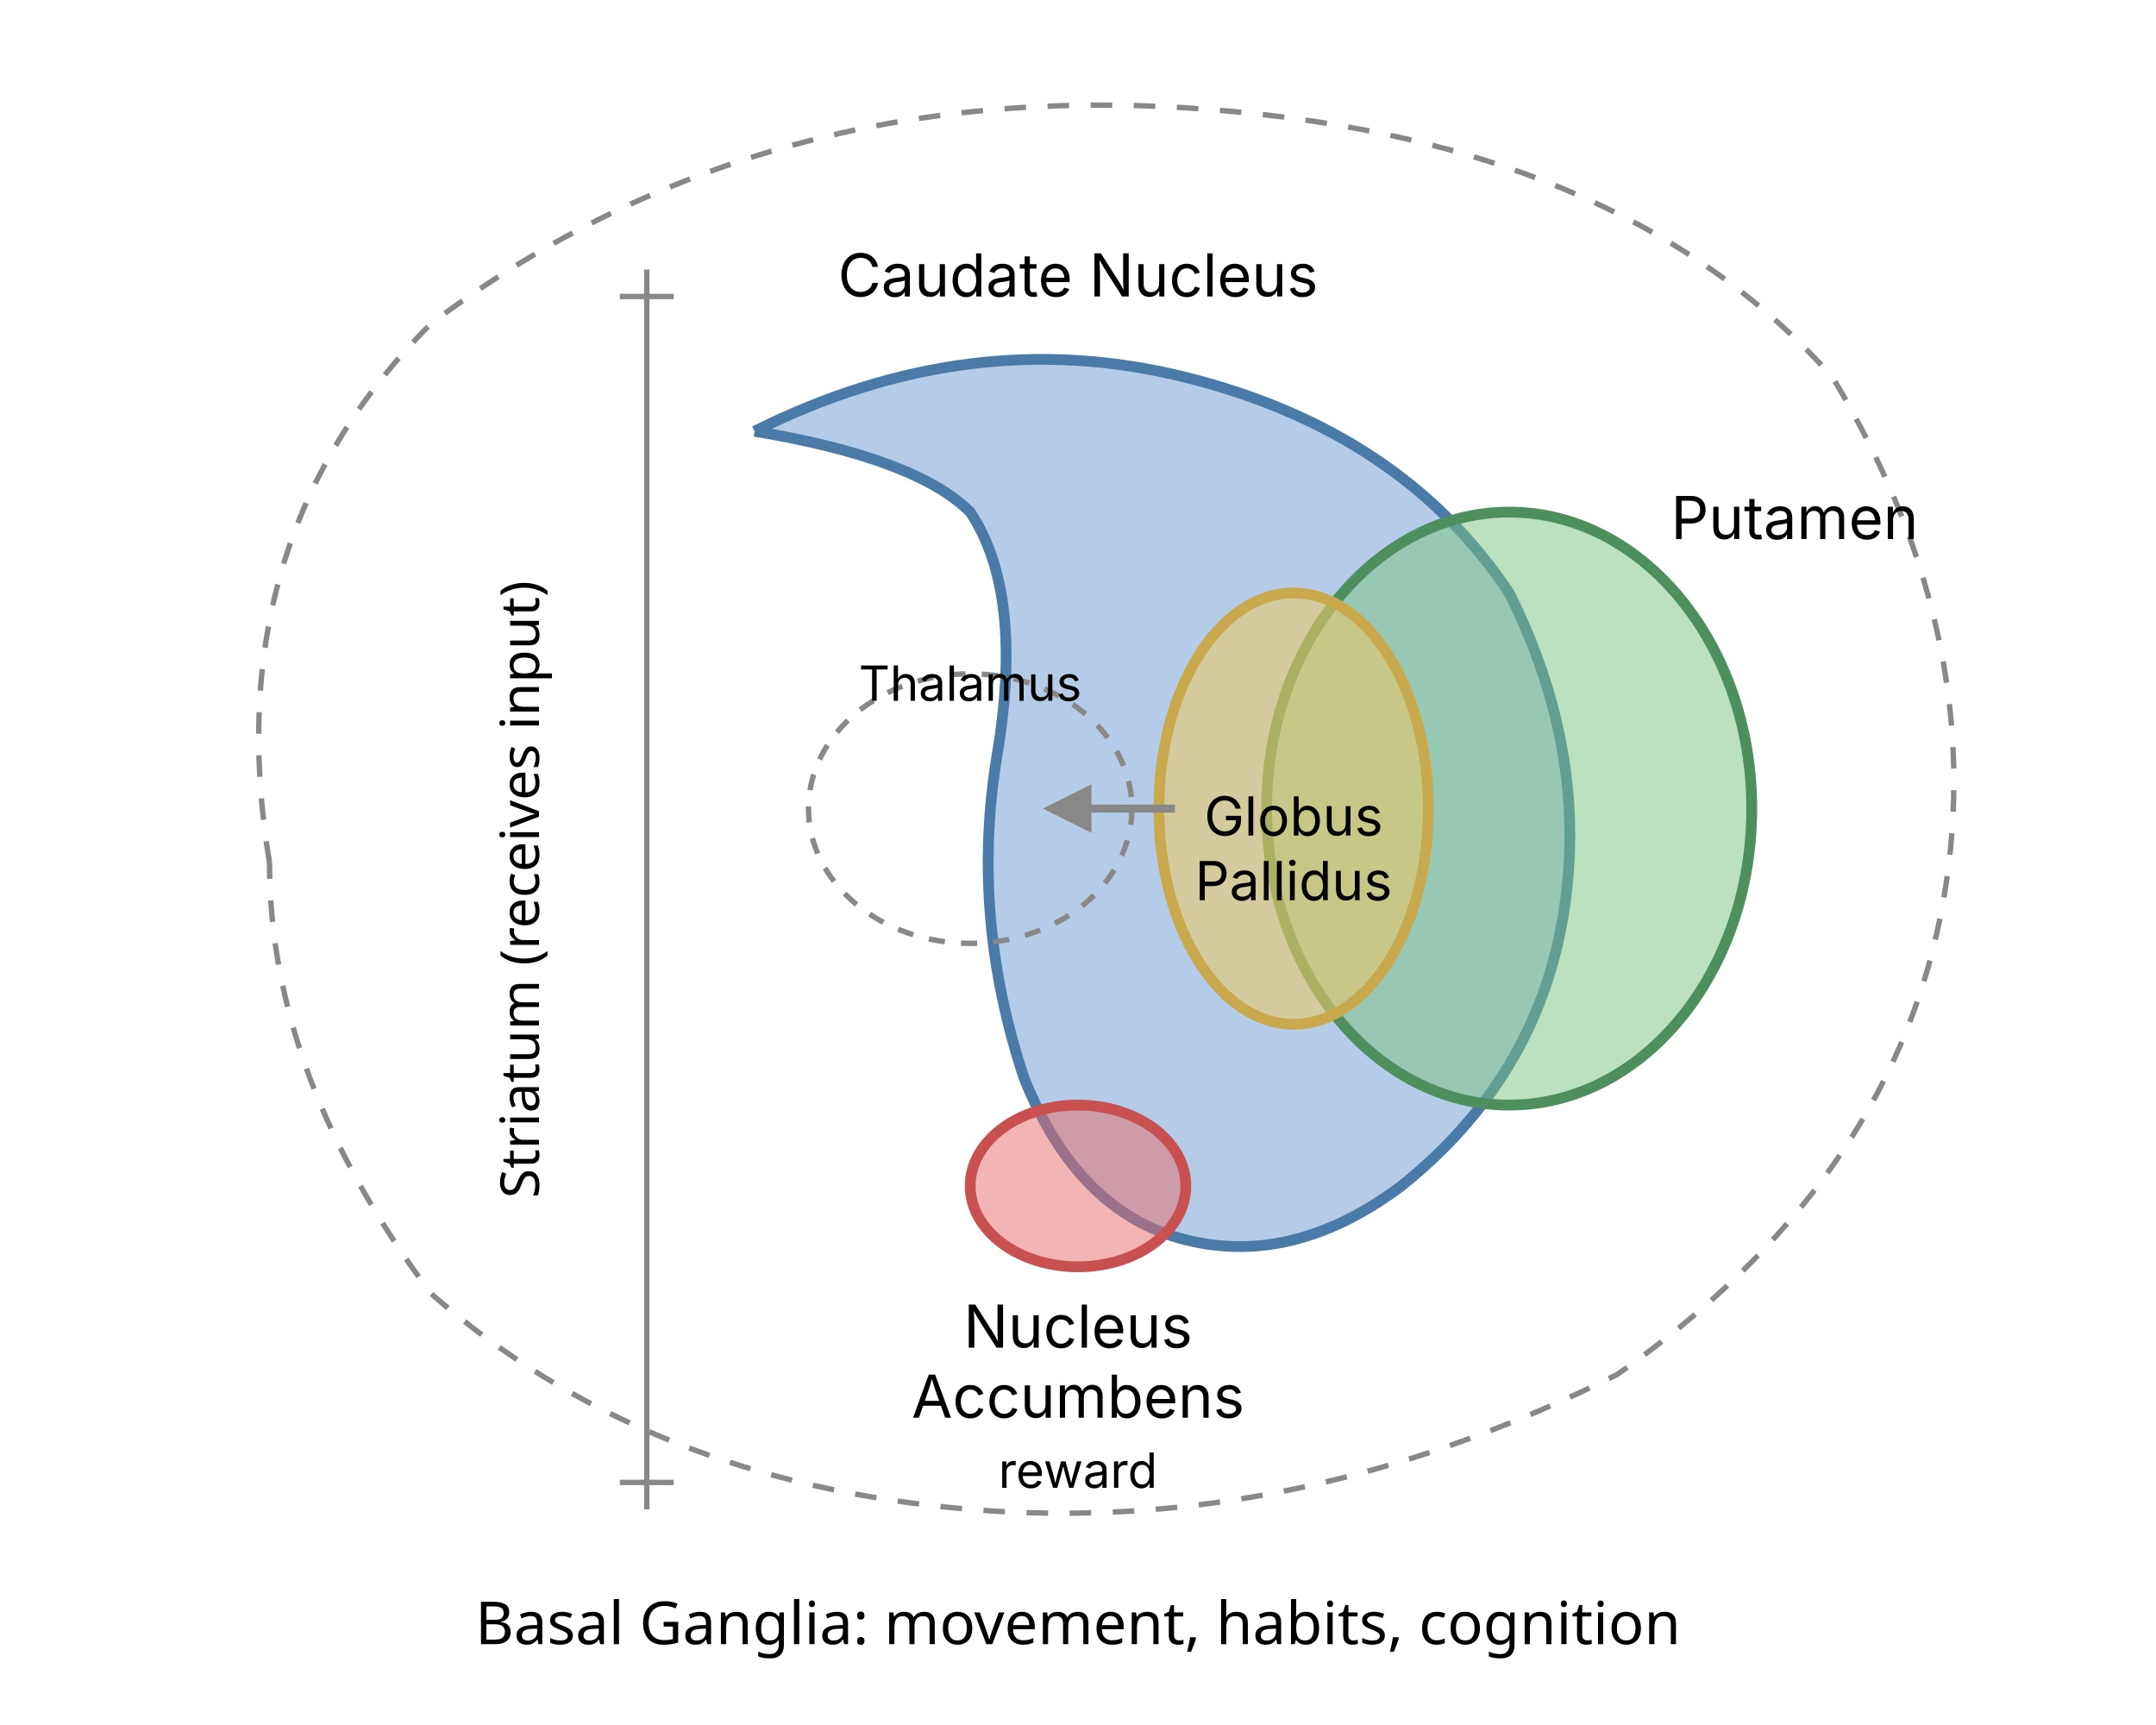
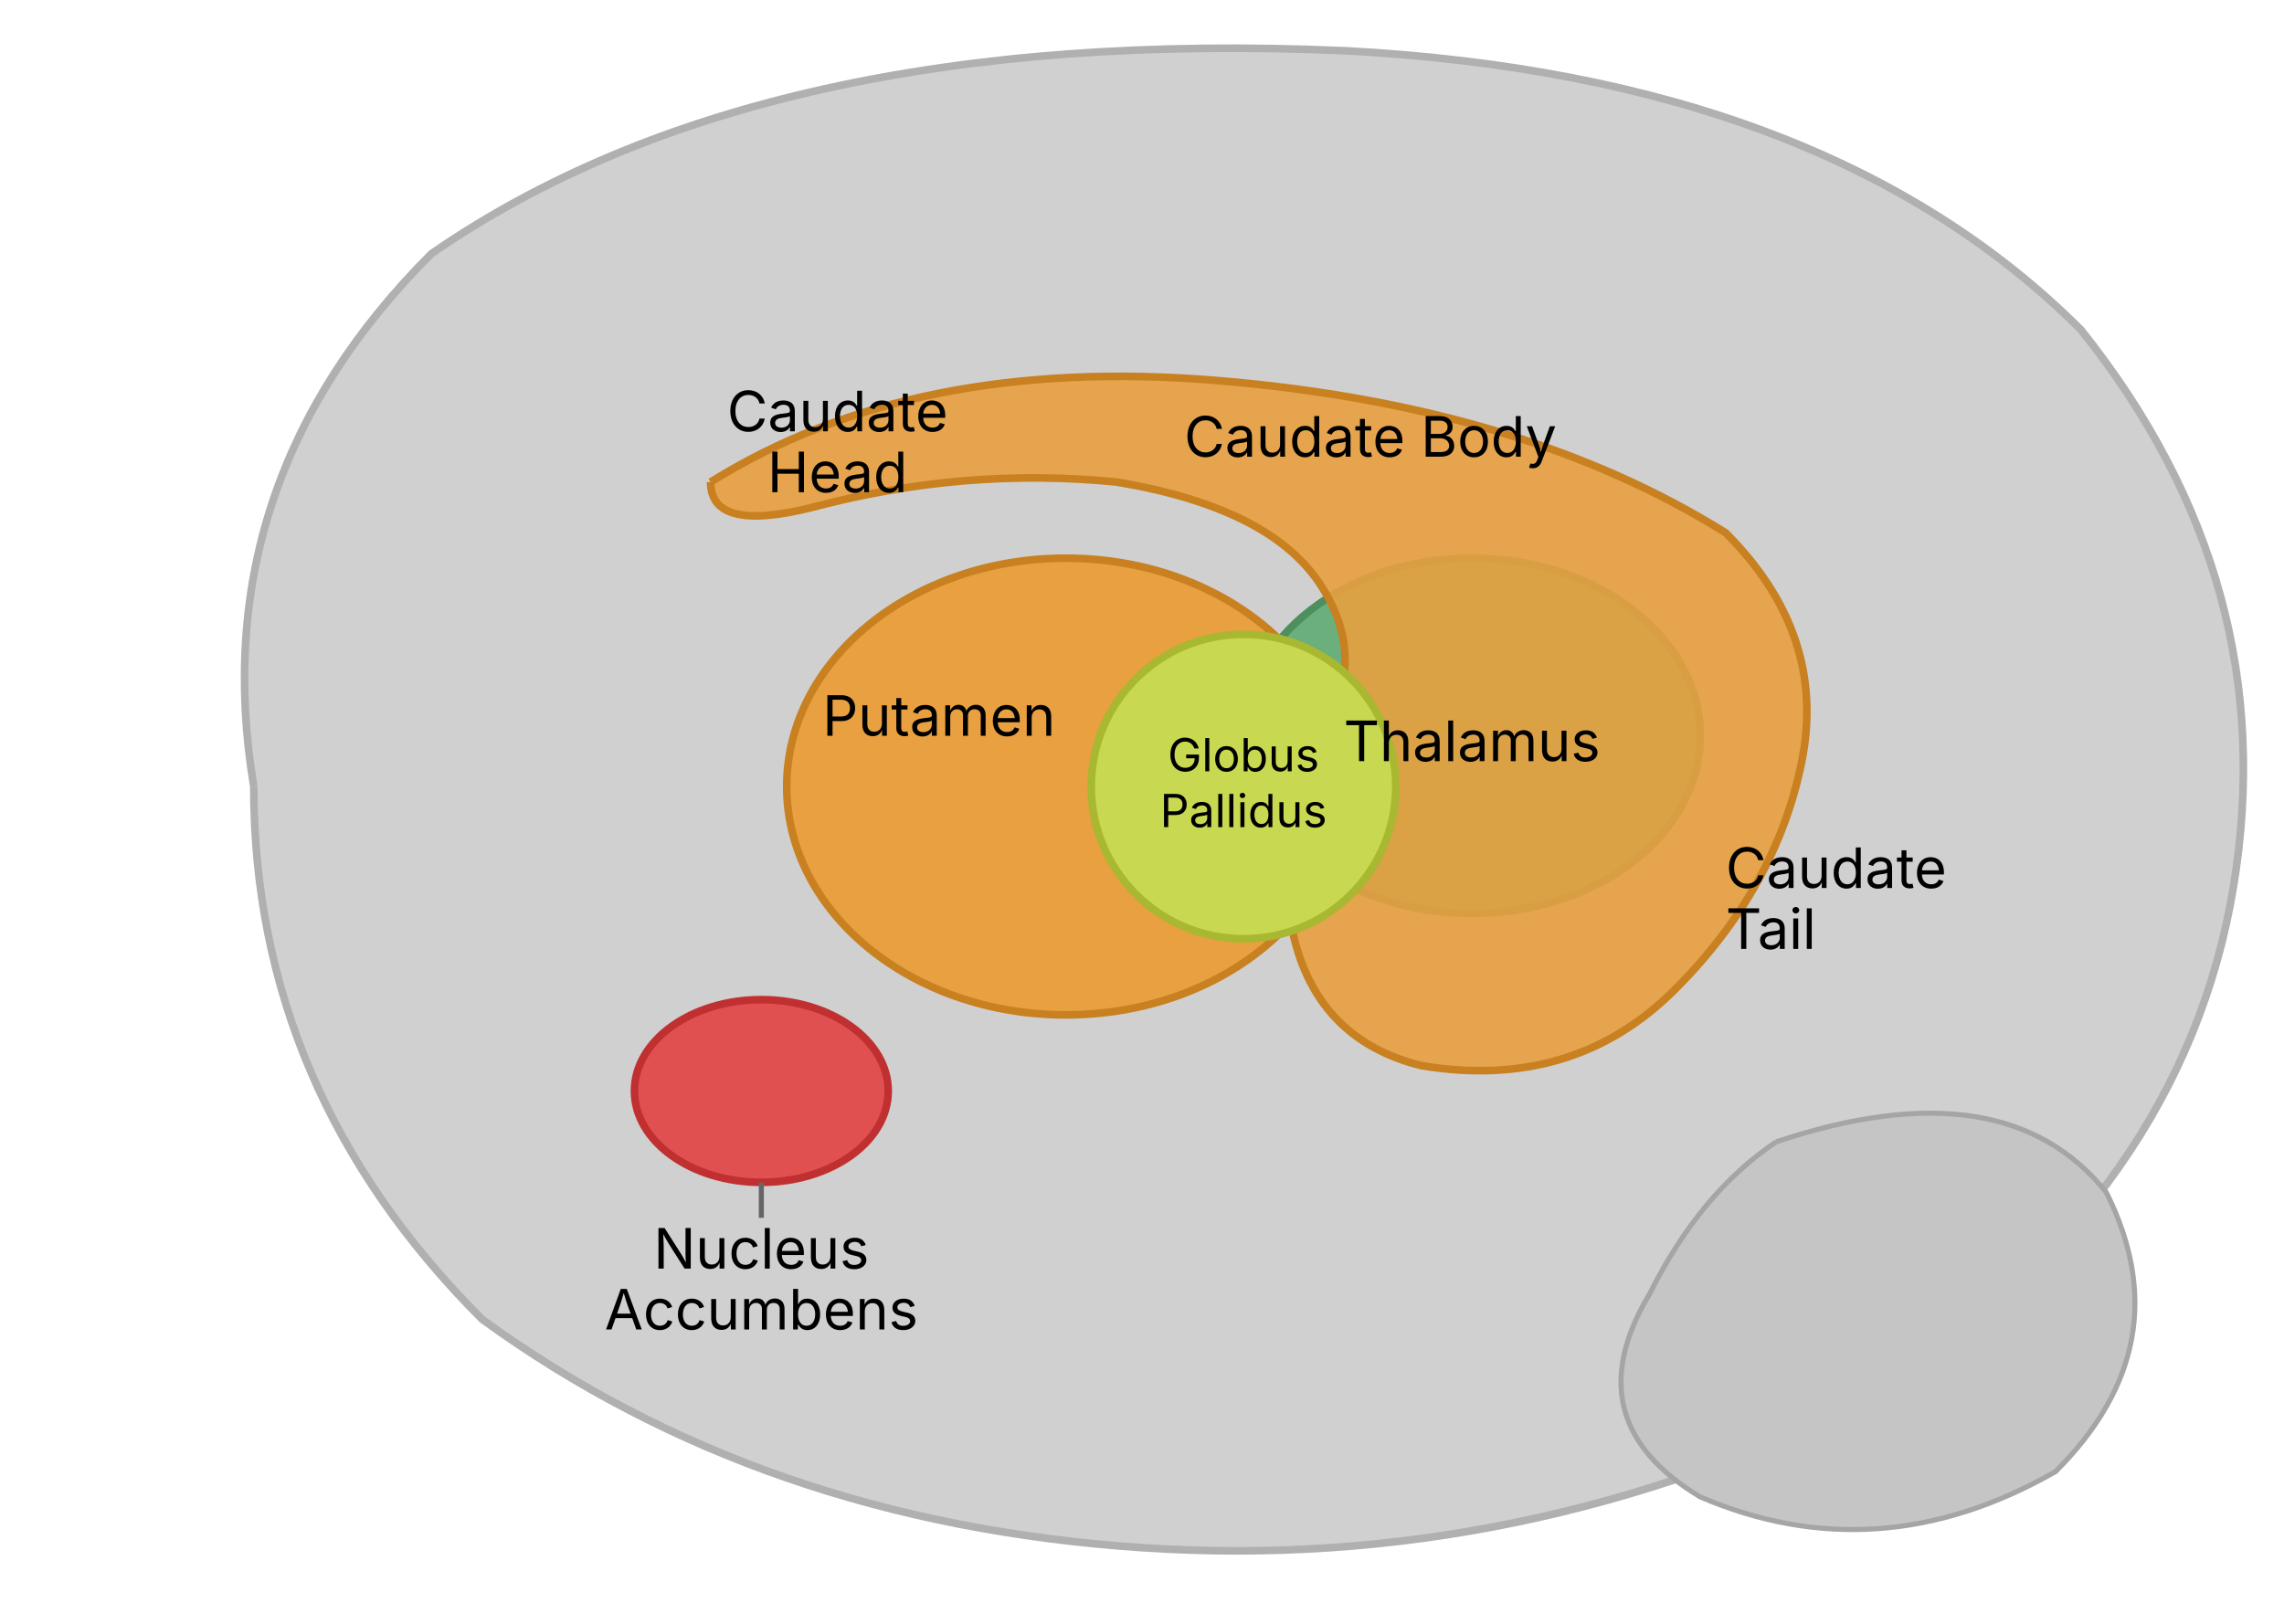
- <svg xmlns="http://www.w3.org/2000/svg" viewBox="0 0 400 320" width="400" height="320">
-   <path d="M50,160            Q40,100 80,60            Q140,15 220,20            Q300,25 340,70            Q370,120 360,170            Q350,220 300,255            Q240,285 180,280            Q120,275 80,240            Q50,200 50,160" fill="none" stroke="#888" stroke-width="1" stroke-dasharray="4,4" />
-   <path d="M140,80            Q180,60 220,70            Q260,80 280,110            Q295,140 290,170            Q285,200 260,220            Q240,235 220,230            Q200,225 190,200            Q180,170 185,140            Q190,110 180,95            Q170,85 140,80" fill="#6B9BD2" fill-opacity="0.5" stroke="#4A7AA8" stroke-width="2" />
-   <ellipse cx="280" cy="150" rx="45" ry="55" fill="#7BC47F" fill-opacity="0.5" stroke="#4D8F5D" stroke-width="2" />
-   <ellipse cx="240" cy="150" rx="25" ry="40" fill="#E8C86B" fill-opacity="0.6" stroke="#C9A94D" stroke-width="2" />
-   <ellipse cx="200" cy="220" rx="20" ry="15" fill="#E86B6B" fill-opacity="0.5" stroke="#C85050" stroke-width="2" />
-   <ellipse cx="180" cy="150" rx="30" ry="25" fill="none" stroke="#888" stroke-width="1" stroke-dasharray="3,3" />
-   <path d="M218,150 L195,150" fill="none" stroke="#888" stroke-width="1.5" marker-end="url(#arrowhead)" />
-   <defs>
-     <marker id="arrowhead" markerWidth="6" markerHeight="6" refX="5" refY="3" orient="auto">
-       <path d="M0,0 L6,3 L0,6 Z" fill="#888" />
-     </marker>
-   </defs>
+ <svg xmlns="http://www.w3.org/2000/svg" viewBox="0 0 450 320" width="450" height="320">
+   <path d="M50,155            Q40,95 85,50            Q150,5 265,10            Q360,15 410,65            Q450,115 440,175            Q430,235 370,275            Q300,310 225,305            Q150,300 95,260            Q50,215 50,155" fill="#D0D0D0" stroke="#B0B0B0" stroke-width="1.5" />
+   <path d="M350,225 Q395,210 415,235 Q430,265 405,290 Q370,310 335,295 Q310,280 325,255 Q335,235 350,225" fill="#C5C5C5" stroke="#A5A5A5" stroke-width="1" />
+   <ellipse cx="290" cy="145" rx="45" ry="35" fill="#6BAF7D" stroke="#4D8F5D" stroke-width="1.5" />
+   <path d="M140,95            Q180,70 240,75            Q300,80 340,105            Q360,125 355,150            Q350,175 330,195            Q310,215 280,210            Q260,205 255,185            Q250,165 260,145            Q270,130 260,115            Q250,100 220,95            Q190,92 160,100            Q140,105 140,95" fill="#E8A040" stroke="#C88020" stroke-width="1.5" fill-opacity="0.9" />
+   <ellipse cx="210" cy="155" rx="55" ry="45" fill="#E8A040" stroke="#C88020" stroke-width="1.5" />
+   <ellipse cx="245" cy="155" rx="30" ry="30" fill="#C8D850" stroke="#A8B830" stroke-width="1.5" />
+   <ellipse cx="150" cy="215" rx="25" ry="18" fill="#E05050" stroke="#C03030" stroke-width="1.5" />
  <g font-family="system-ui, -apple-system, sans-serif" font-size="11">
-     <text x="200" y="55" text-anchor="middle" class="svg-label">Caudate Nucleus</text>
-     <text x="310" y="100" text-anchor="start" class="svg-label">Putamen</text>
-     <text x="240" y="155" text-anchor="middle" font-size="10" class="svg-label">Globus</text>
-     <text x="240" y="167" text-anchor="middle" font-size="10" class="svg-label">Pallidus</text>
-     <text x="200" y="250" text-anchor="middle" class="svg-label">Nucleus</text>
-     <text x="200" y="263" text-anchor="middle" class="svg-label">Accumbens</text>
-     <text x="200" y="276" text-anchor="middle" font-size="9" class="svg-subtle">reward</text>
-     <text x="180" y="130" text-anchor="middle" font-size="9" class="svg-subtle">Thalamus</text>
+     <text x="165" y="85" text-anchor="middle" class="svg-label">Caudate</text>
+     <text x="165" y="97" text-anchor="middle" class="svg-label">Head</text>
+     <text x="270" y="90" text-anchor="middle" class="svg-label">Caudate Body</text>
+     <text x="340" y="175" text-anchor="start" class="svg-label">Caudate</text>
+     <text x="340" y="187" text-anchor="start" class="svg-label">Tail</text>
+     <text x="185" y="145" text-anchor="middle" class="svg-label">Putamen</text>
+     <text x="245" y="152" text-anchor="middle" font-size="9" class="svg-label">Globus</text>
+     <text x="245" y="163" text-anchor="middle" font-size="9" class="svg-label">Pallidus</text>
+     <text x="290" y="150" text-anchor="middle" class="svg-label">Thalamus</text>
+     <text x="150" y="250" text-anchor="middle" class="svg-label">Nucleus</text>
+     <text x="150" y="262" text-anchor="middle" class="svg-label">Accumbens</text>
+     <line x1="150" y1="233" x2="150" y2="240" stroke="#666" stroke-width="1" />
  </g>
-   <path d="M120,280 L120,50 M115,55 L125,55 M115,275 L125,275" fill="none" stroke="#888" stroke-width="1" />
-   <text x="100" y="165" font-family="system-ui, sans-serif" font-size="10" text-anchor="middle" transform="rotate(-90, 100, 165)" class="svg-subtle">Striatum (receives input)</text>
-   <text x="200" y="305" font-family="system-ui, sans-serif" font-size="11" text-anchor="middle" class="svg-subtle">Basal Ganglia: movement, habits, cognition</text>
</svg>
